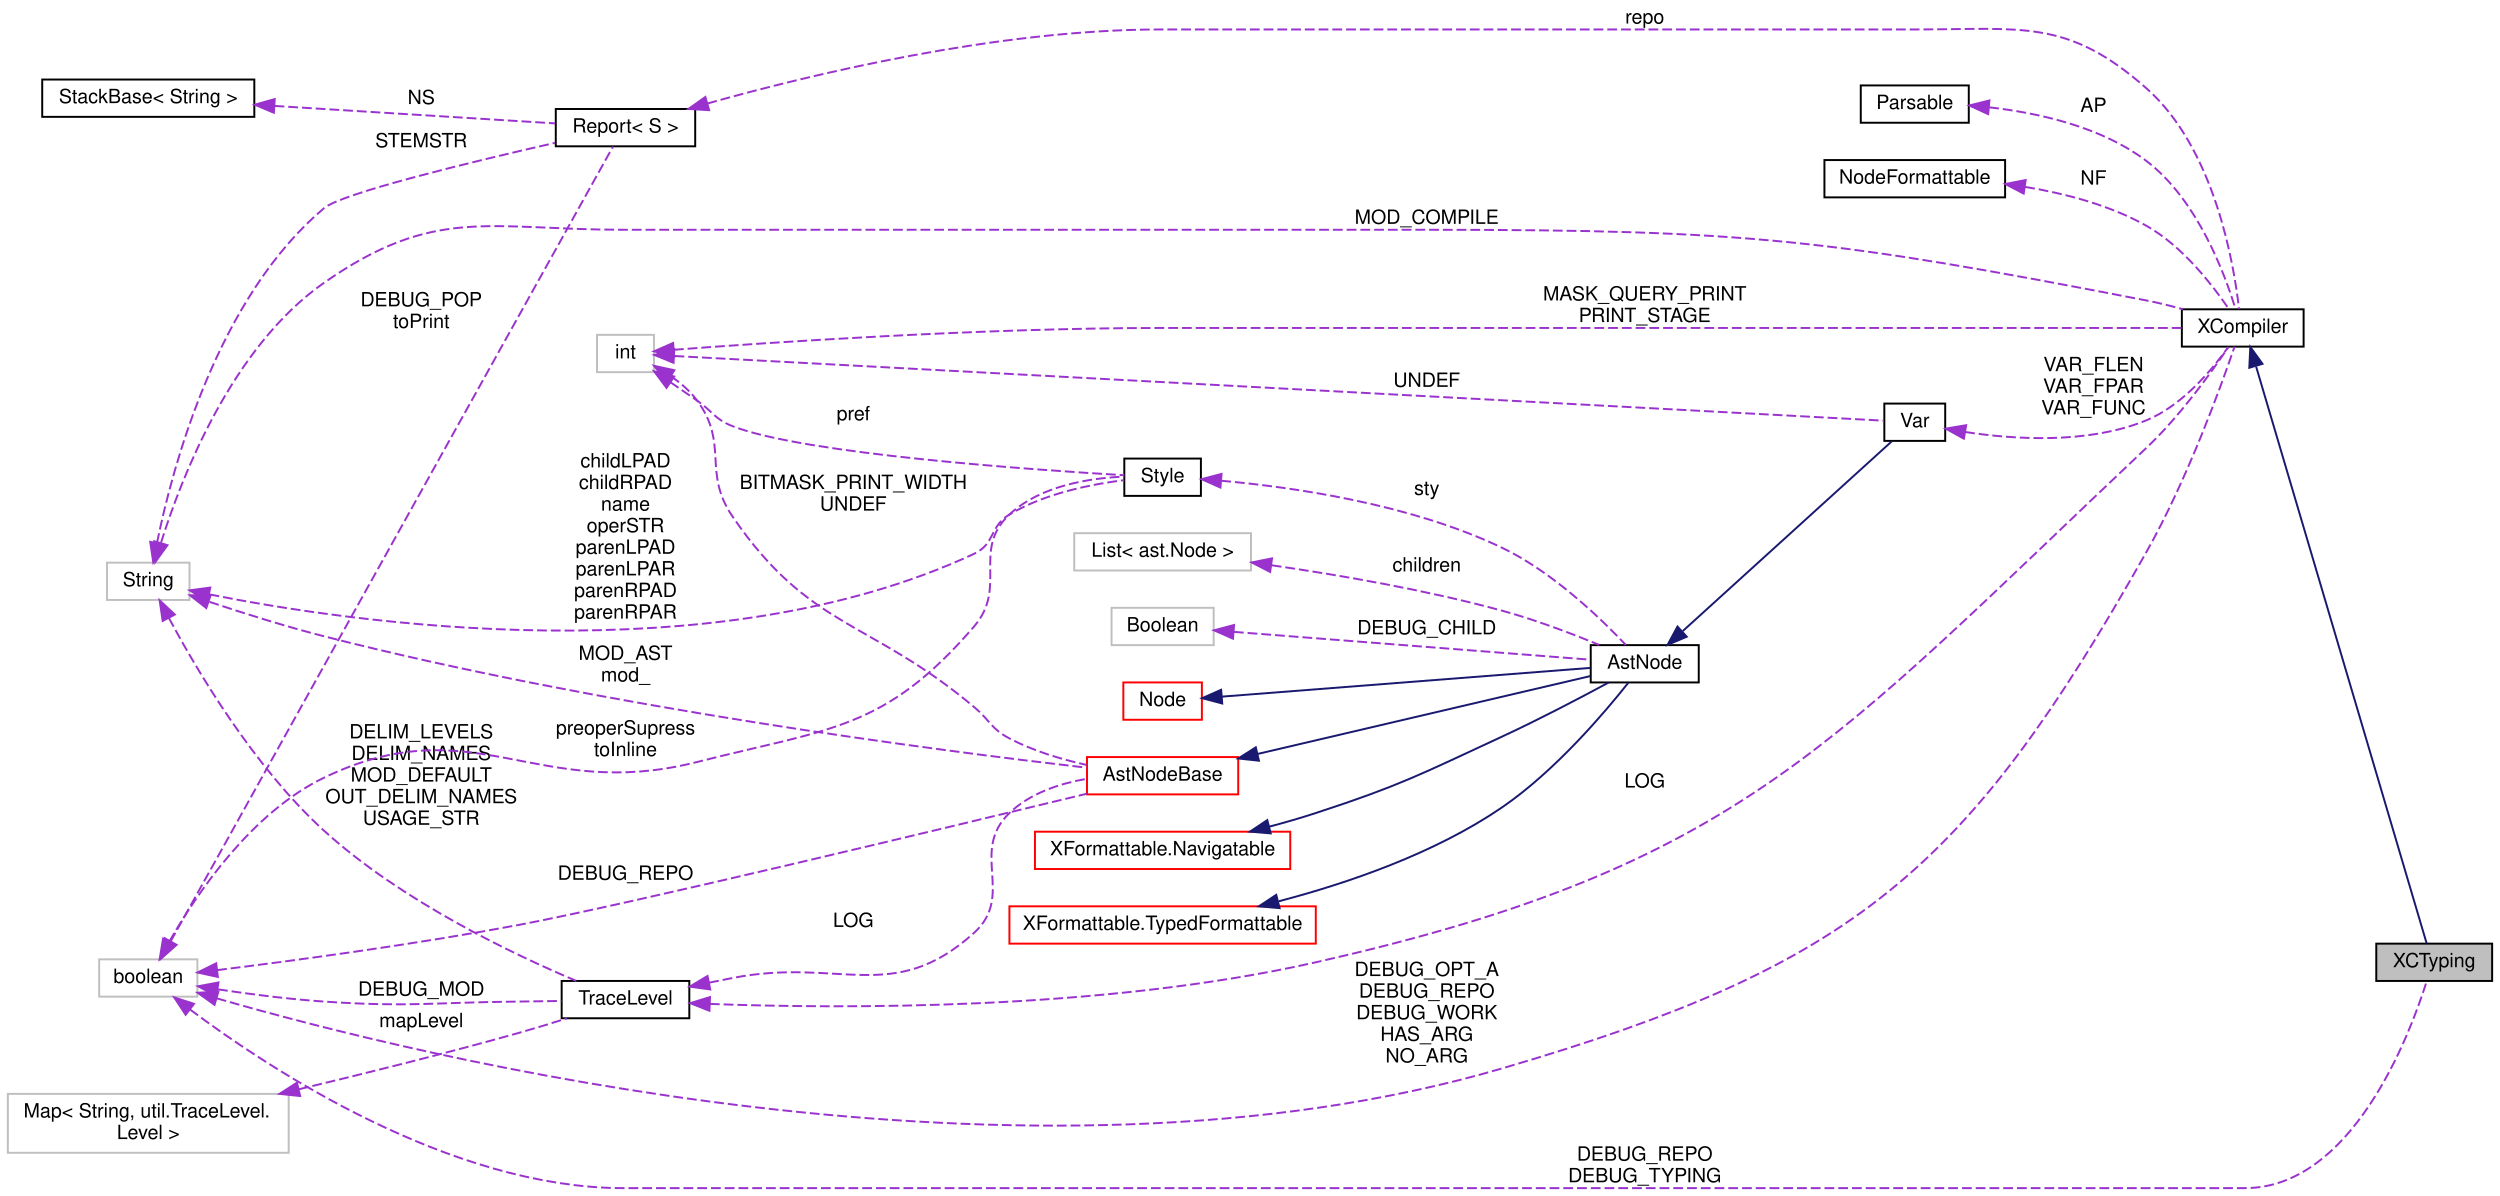
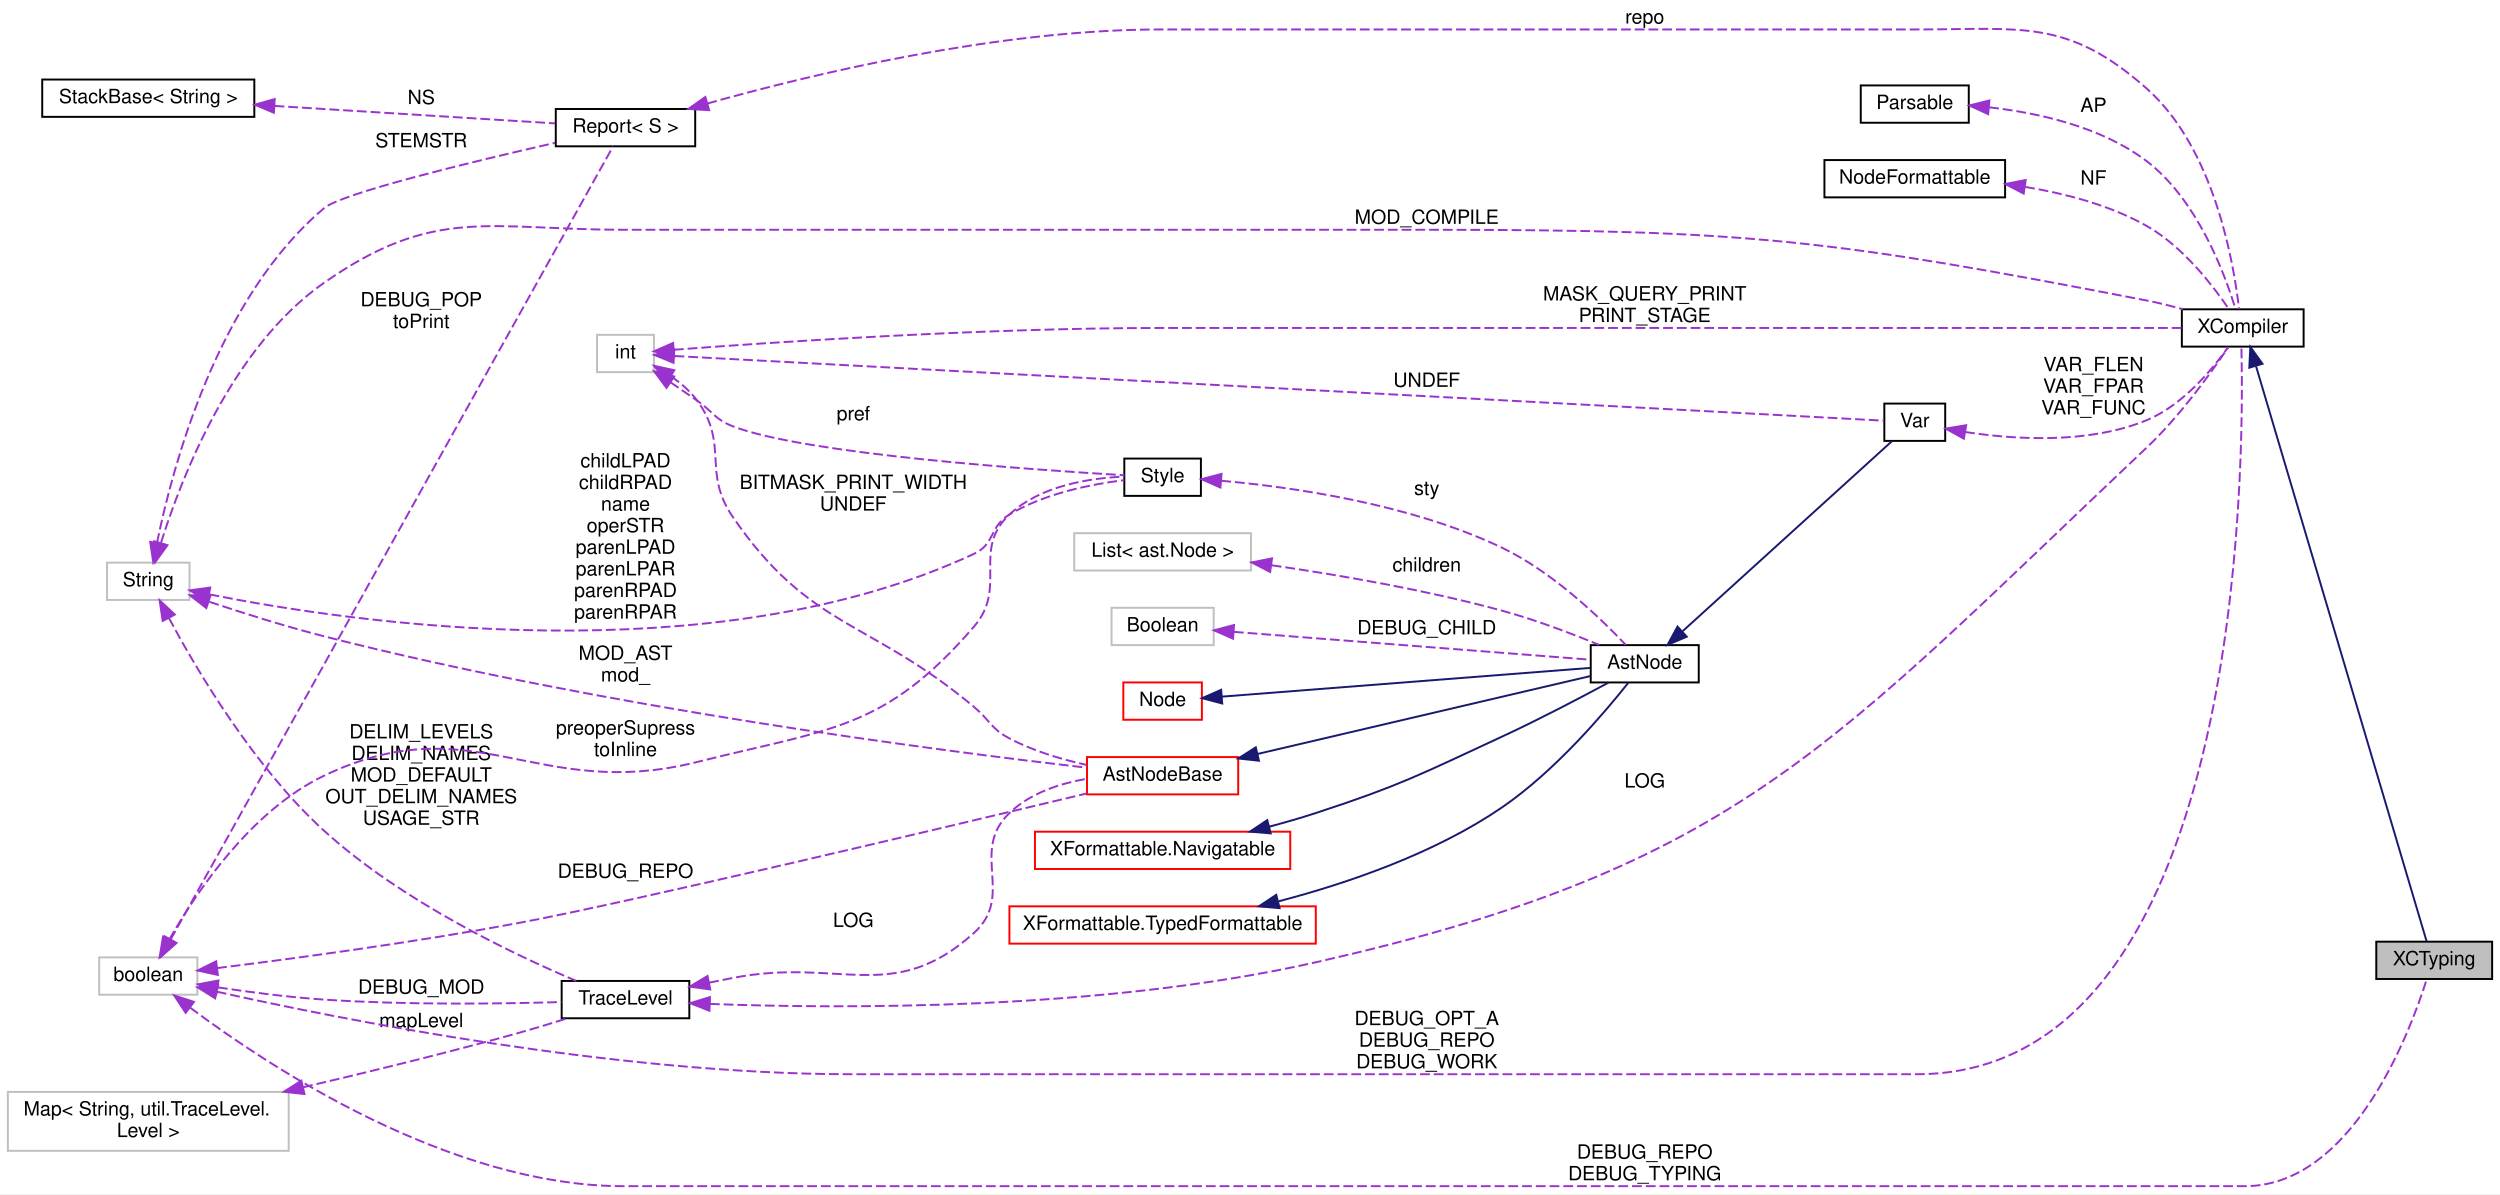
- <svg xmlns="http://www.w3.org/2000/svg" xmlns:xlink="http://www.w3.org/1999/xlink" width="1273pt" height="609pt" viewBox="0.00 0.00 1273.00 609.00">
-   <g id="graph0" class="graph" transform="scale(1 1) rotate(0) translate(4 605)">
-     <polygon fill="white" stroke="transparent" points="-4,4 -4,-605 1269,-605 1269,4 -4,4" />
+ <svg xmlns="http://www.w3.org/2000/svg" xmlns:xlink="http://www.w3.org/1999/xlink" width="1273pt" height="608pt" viewBox="0.00 0.00 1273.00 608.00">
+   <g id="graph0" class="graph" transform="scale(1 1) rotate(0) translate(4 604)">
+     <polygon fill="white" stroke="transparent" points="-4,4 -4,-604 1269,-604 1269,4 -4,4" />
    <g id="node1" class="node">
      <g id="a_node1">
        <a xlink:title="型付けと記号表の前処理を行うクラス">
          <polygon fill="#bfbfbf" stroke="black" points="1206,-105.5 1206,-124.5 1265,-124.5 1265,-105.5 1206,-105.5" />
          <text text-anchor="middle" x="1235.5" y="-112.5" font-family="Helvetica,sans-Serif" font-size="10.00">XCTyping</text>
        </a>
      </g>
    </g>
    <g id="node2" class="node">
      <g id="a_node2">
        <a xlink:href="classcompile_1_1_x_compiler.html" target="_top" xlink:title="クエリのコンパイル系モジュール。">
-           <polygon fill="white" stroke="black" points="1107,-428.5 1107,-447.5 1169,-447.5 1169,-428.5 1107,-428.5" />
-           <text text-anchor="middle" x="1138" y="-435.5" font-family="Helvetica,sans-Serif" font-size="10.00">XCompiler</text>
+           <polygon fill="white" stroke="black" points="1107,-427.5 1107,-446.5 1169,-446.5 1169,-427.5 1107,-427.5" />
+           <text text-anchor="middle" x="1138" y="-434.5" font-family="Helvetica,sans-Serif" font-size="10.00">XCompiler</text>
        </a>
      </g>
    </g>
    <g id="edge1" class="edge">
-       <path fill="none" stroke="midnightblue" d="M1144.8,-418.38C1162.98,-356.88 1218.44,-169.31 1231.65,-124.63" />
-       <polygon fill="midnightblue" stroke="midnightblue" points="1141.34,-417.75 1141.86,-428.33 1148.05,-419.74 1141.34,-417.75" />
+       <path fill="none" stroke="midnightblue" d="M1144.8,-417.44C1162.98,-356.13 1218.44,-169.14 1231.65,-124.6" />
+       <polygon fill="midnightblue" stroke="midnightblue" points="1141.35,-416.78 1141.86,-427.36 1148.06,-418.77 1141.35,-416.78" />
    </g>
    <g id="node3" class="node">
      <g id="a_node3">
        <a xlink:title=" ">
-           <polygon fill="white" stroke="#bfbfbf" points="50.5,-299.5 50.5,-318.5 92.5,-318.5 92.5,-299.5 50.5,-299.5" />
-           <text text-anchor="middle" x="71.5" y="-306.5" font-family="Helvetica,sans-Serif" font-size="10.00">String</text>
+           <polygon fill="white" stroke="#bfbfbf" points="50.5,-298.5 50.5,-317.5 92.5,-317.5 92.5,-298.5 50.5,-298.5" />
+           <text text-anchor="middle" x="71.5" y="-305.5" font-family="Helvetica,sans-Serif" font-size="10.00">String</text>
        </a>
      </g>
    </g>
    <g id="edge2" class="edge">
-       <path fill="none" stroke="#9a32cd" stroke-dasharray="5,2" d="M77.99,-328.64C88.33,-361.73 113.98,-428.18 161,-461 217.44,-500.4 244.67,-488 313.5,-488 313.5,-488 313.5,-488 723.5,-488 886.73,-488 928.74,-482.99 1089,-452 1095.05,-450.83 1101.44,-449.23 1107.51,-447.53" />
-       <polygon fill="#9a32cd" stroke="#9a32cd" points="81.27,-327.38 75.06,-318.8 74.56,-329.38 81.27,-327.38" />
-       <text text-anchor="middle" x="722.5" y="-491" font-family="Helvetica,sans-Serif" font-size="10.00"> MOD_COMPILE</text>
+       <path fill="none" stroke="#9a32cd" stroke-dasharray="5,2" d="M77.99,-327.64C88.33,-360.73 113.98,-427.18 161,-460 217.44,-499.4 244.67,-487 313.5,-487 313.5,-487 313.5,-487 723.5,-487 886.73,-487 928.74,-481.99 1089,-451 1095.05,-449.83 1101.44,-448.23 1107.51,-446.53" />
+       <polygon fill="#9a32cd" stroke="#9a32cd" points="81.27,-326.38 75.06,-317.8 74.56,-328.38 81.27,-326.38" />
+       <text text-anchor="middle" x="722.5" y="-490" font-family="Helvetica,sans-Serif" font-size="10.00"> MOD_COMPILE</text>
    </g>
    <g id="node6" class="node">
      <g id="a_node6">
        <a xlink:href="classutil_1_1_trace_level.html" target="_top" xlink:title="ログ出力用のトレースレベルを扱うクラス。">
-           <polygon fill="white" stroke="black" points="282,-86.5 282,-105.5 347,-105.5 347,-86.5 282,-86.5" />
-           <text text-anchor="middle" x="314.5" y="-93.5" font-family="Helvetica,sans-Serif" font-size="10.00">TraceLevel</text>
+           <polygon fill="white" stroke="black" points="282,-85.5 282,-104.5 347,-104.5 347,-85.5 282,-85.5" />
+           <text text-anchor="middle" x="314.5" y="-92.5" font-family="Helvetica,sans-Serif" font-size="10.00">TraceLevel</text>
        </a>
      </g>
    </g>
    <g id="edge6" class="edge">
-       <path fill="none" stroke="#9a32cd" stroke-dasharray="5,2" d="M82.01,-290.28C96.28,-263.62 125.38,-214.38 161,-182 200.47,-146.12 257.49,-119.01 289.45,-105.52" />
-       <polygon fill="#9a32cd" stroke="#9a32cd" points="78.83,-288.82 77.29,-299.31 85.03,-292.07 78.83,-288.82" />
-       <text text-anchor="middle" x="210.5" y="-229" font-family="Helvetica,sans-Serif" font-size="10.00"> DELIM_LEVELS</text>
-       <text text-anchor="middle" x="210.5" y="-218" font-family="Helvetica,sans-Serif" font-size="10.00">DELIM_NAMES</text>
-       <text text-anchor="middle" x="210.5" y="-207" font-family="Helvetica,sans-Serif" font-size="10.00">MOD_DEFAULT</text>
-       <text text-anchor="middle" x="210.5" y="-196" font-family="Helvetica,sans-Serif" font-size="10.00">OUT_DELIM_NAMES</text>
-       <text text-anchor="middle" x="210.5" y="-185" font-family="Helvetica,sans-Serif" font-size="10.00">USAGE_STR</text>
+       <path fill="none" stroke="#9a32cd" stroke-dasharray="5,2" d="M82.01,-289.28C96.28,-262.62 125.38,-213.38 161,-181 200.47,-145.12 257.49,-118.01 289.45,-104.52" />
+       <polygon fill="#9a32cd" stroke="#9a32cd" points="78.83,-287.82 77.29,-298.31 85.03,-291.07 78.83,-287.82" />
+       <text text-anchor="middle" x="210.5" y="-228" font-family="Helvetica,sans-Serif" font-size="10.00"> DELIM_LEVELS</text>
+       <text text-anchor="middle" x="210.5" y="-217" font-family="Helvetica,sans-Serif" font-size="10.00">DELIM_NAMES</text>
+       <text text-anchor="middle" x="210.5" y="-206" font-family="Helvetica,sans-Serif" font-size="10.00">MOD_DEFAULT</text>
+       <text text-anchor="middle" x="210.5" y="-195" font-family="Helvetica,sans-Serif" font-size="10.00">OUT_DELIM_NAMES</text>
+       <text text-anchor="middle" x="210.5" y="-184" font-family="Helvetica,sans-Serif" font-size="10.00">USAGE_STR</text>
    </g>
    <g id="node10" class="node">
      <g id="a_node10">
        <a xlink:href="classutil_1_1_report.html" target="_top" xlink:title="標準出力への入れ子出力のためのレポートオブジェクトのクラス.">
-           <polygon fill="white" stroke="black" points="279,-530.5 279,-549.5 350,-549.5 350,-530.5 279,-530.5" />
-           <text text-anchor="middle" x="314.5" y="-537.5" font-family="Helvetica,sans-Serif" font-size="10.00">Report&lt; S &gt;</text>
+           <polygon fill="white" stroke="black" points="279,-529.5 279,-548.5 350,-548.5 350,-529.5 279,-529.5" />
+           <text text-anchor="middle" x="314.5" y="-536.5" font-family="Helvetica,sans-Serif" font-size="10.00">Report&lt; S &gt;</text>
        </a>
      </g>
    </g>
    <g id="edge11" class="edge">
-       <path fill="none" stroke="#9a32cd" stroke-dasharray="5,2" d="M75.95,-328.58C83.81,-367.21 106.73,-453.41 161,-499 170.08,-506.63 236.53,-522.67 278.67,-532.27" />
-       <polygon fill="#9a32cd" stroke="#9a32cd" points="79.36,-327.79 74.05,-318.62 72.49,-329.1 79.36,-327.79" />
-       <text text-anchor="middle" x="210.5" y="-530" font-family="Helvetica,sans-Serif" font-size="10.00"> STEMSTR</text>
+       <path fill="none" stroke="#9a32cd" stroke-dasharray="5,2" d="M75.95,-327.58C83.81,-366.21 106.73,-452.41 161,-498 170.08,-505.63 236.53,-521.67 278.67,-531.27" />
+       <polygon fill="#9a32cd" stroke="#9a32cd" points="79.36,-326.79 74.05,-317.62 72.49,-328.1 79.36,-326.79" />
+       <text text-anchor="middle" x="210.5" y="-529" font-family="Helvetica,sans-Serif" font-size="10.00"> STEMSTR</text>
    </g>
    <g id="node14" class="node">
      <g id="a_node14">
        <a xlink:href="classast_1_1_ast_node_base.html" target="_top" xlink:title=" ">
-           <polygon fill="white" stroke="red" points="549.5,-200.5 549.5,-219.5 626.5,-219.5 626.5,-200.5 549.5,-200.5" />
-           <text text-anchor="middle" x="588" y="-207.5" font-family="Helvetica,sans-Serif" font-size="10.00">AstNodeBase</text>
+           <polygon fill="white" stroke="red" points="549.5,-199.5 549.5,-218.5 626.5,-218.5 626.5,-199.5 549.5,-199.5" />
+           <text text-anchor="middle" x="588" y="-206.5" font-family="Helvetica,sans-Serif" font-size="10.00">AstNodeBase</text>
        </a>
      </g>
    </g>
    <g id="edge17" class="edge">
-       <path fill="none" stroke="#9a32cd" stroke-dasharray="5,2" d="M102.62,-298.55C119.62,-292.88 141.35,-286.02 161,-281 302.11,-244.93 474.35,-222.72 549.23,-214.1" />
-       <polygon fill="#9a32cd" stroke="#9a32cd" points="101.05,-295.38 92.7,-301.89 103.29,-302.01 101.05,-295.38" />
-       <text text-anchor="middle" x="314.5" y="-269" font-family="Helvetica,sans-Serif" font-size="10.00"> MOD_AST</text>
-       <text text-anchor="middle" x="314.5" y="-258" font-family="Helvetica,sans-Serif" font-size="10.00">mod_</text>
+       <path fill="none" stroke="#9a32cd" stroke-dasharray="5,2" d="M102.62,-297.55C119.62,-291.88 141.35,-285.02 161,-280 302.11,-243.93 474.35,-221.72 549.23,-213.1" />
+       <polygon fill="#9a32cd" stroke="#9a32cd" points="101.05,-294.38 92.7,-300.89 103.29,-301.01 101.05,-294.38" />
+       <text text-anchor="middle" x="314.5" y="-268" font-family="Helvetica,sans-Serif" font-size="10.00"> MOD_AST</text>
+       <text text-anchor="middle" x="314.5" y="-257" font-family="Helvetica,sans-Serif" font-size="10.00">mod_</text>
    </g>
    <g id="node20" class="node">
      <g id="a_node20">
        <a xlink:href="classformat_1_1_style.html" target="_top" xlink:title="ノードの表示スタイルに関するプロパティのクラス.">
-           <polygon fill="white" stroke="black" points="568.5,-352.5 568.5,-371.5 607.5,-371.5 607.5,-352.5 568.5,-352.5" />
-           <text text-anchor="middle" x="588" y="-359.5" font-family="Helvetica,sans-Serif" font-size="10.00">Style</text>
+           <polygon fill="white" stroke="black" points="568.5,-351.5 568.5,-370.5 607.5,-370.5 607.5,-351.5 568.5,-351.5" />
+           <text text-anchor="middle" x="588" y="-358.5" font-family="Helvetica,sans-Serif" font-size="10.00">Style</text>
        </a>
      </g>
    </g>
    <g id="edge27" class="edge">
-       <path fill="none" stroke="#9a32cd" stroke-dasharray="5,2" d="M102.69,-302.32C174.31,-288.05 358.53,-260.7 492,-323 502.84,-328.06 499.74,-336.85 510,-343 528.07,-353.83 552.04,-358.5 568.41,-360.51" />
-       <polygon fill="#9a32cd" stroke="#9a32cd" points="101.66,-298.96 92.57,-304.4 103.07,-305.82 101.66,-298.96" />
-       <text text-anchor="middle" x="314.5" y="-367" font-family="Helvetica,sans-Serif" font-size="10.00"> childLPAD</text>
-       <text text-anchor="middle" x="314.5" y="-356" font-family="Helvetica,sans-Serif" font-size="10.00">childRPAD</text>
-       <text text-anchor="middle" x="314.5" y="-345" font-family="Helvetica,sans-Serif" font-size="10.00">name</text>
-       <text text-anchor="middle" x="314.5" y="-334" font-family="Helvetica,sans-Serif" font-size="10.00">operSTR</text>
-       <text text-anchor="middle" x="314.5" y="-323" font-family="Helvetica,sans-Serif" font-size="10.00">parenLPAD</text>
-       <text text-anchor="middle" x="314.5" y="-312" font-family="Helvetica,sans-Serif" font-size="10.00">parenLPAR</text>
-       <text text-anchor="middle" x="314.5" y="-301" font-family="Helvetica,sans-Serif" font-size="10.00">parenRPAD</text>
-       <text text-anchor="middle" x="314.5" y="-290" font-family="Helvetica,sans-Serif" font-size="10.00">parenRPAR</text>
+       <path fill="none" stroke="#9a32cd" stroke-dasharray="5,2" d="M102.69,-301.32C174.31,-287.05 358.53,-259.7 492,-322 502.84,-327.06 499.74,-335.85 510,-342 528.07,-352.83 552.04,-357.5 568.41,-359.51" />
+       <polygon fill="#9a32cd" stroke="#9a32cd" points="101.66,-297.96 92.57,-303.4 103.07,-304.82 101.66,-297.96" />
+       <text text-anchor="middle" x="314.5" y="-366" font-family="Helvetica,sans-Serif" font-size="10.00"> childLPAD</text>
+       <text text-anchor="middle" x="314.5" y="-355" font-family="Helvetica,sans-Serif" font-size="10.00">childRPAD</text>
+       <text text-anchor="middle" x="314.5" y="-344" font-family="Helvetica,sans-Serif" font-size="10.00">name</text>
+       <text text-anchor="middle" x="314.5" y="-333" font-family="Helvetica,sans-Serif" font-size="10.00">operSTR</text>
+       <text text-anchor="middle" x="314.5" y="-322" font-family="Helvetica,sans-Serif" font-size="10.00">parenLPAD</text>
+       <text text-anchor="middle" x="314.5" y="-311" font-family="Helvetica,sans-Serif" font-size="10.00">parenLPAR</text>
+       <text text-anchor="middle" x="314.5" y="-300" font-family="Helvetica,sans-Serif" font-size="10.00">parenRPAD</text>
+       <text text-anchor="middle" x="314.5" y="-289" font-family="Helvetica,sans-Serif" font-size="10.00">parenRPAR</text>
    </g>
    <g id="node4" class="node">
      <g id="a_node4">
        <a xlink:href="interfaceparse_1_1_parsable.html" target="_top" xlink:title=" ">
-           <polygon fill="white" stroke="black" points="943.5,-542.5 943.5,-561.5 998.5,-561.5 998.5,-542.5 943.5,-542.5" />
-           <text text-anchor="middle" x="971" y="-549.5" font-family="Helvetica,sans-Serif" font-size="10.00">Parsable</text>
+           <polygon fill="white" stroke="black" points="943.5,-541.5 943.5,-560.5 998.5,-560.5 998.5,-541.5 943.5,-541.5" />
+           <text text-anchor="middle" x="971" y="-548.5" font-family="Helvetica,sans-Serif" font-size="10.00">Parsable</text>
        </a>
      </g>
    </g>
    <g id="edge3" class="edge">
-       <path fill="none" stroke="#9a32cd" stroke-dasharray="5,2" d="M1008.87,-550.35C1033.69,-547.56 1065.97,-540.51 1089,-523 1114.91,-503.31 1128.95,-465.34 1134.36,-447.59" />
-       <polygon fill="#9a32cd" stroke="#9a32cd" points="1008.37,-546.88 998.74,-551.3 1009.02,-553.85 1008.37,-546.88" />
-       <text text-anchor="middle" x="1062" y="-548" font-family="Helvetica,sans-Serif" font-size="10.00"> AP</text>
+       <path fill="none" stroke="#9a32cd" stroke-dasharray="5,2" d="M1008.87,-549.35C1033.69,-546.56 1065.97,-539.51 1089,-522 1114.91,-502.31 1128.95,-464.34 1134.36,-446.59" />
+       <polygon fill="#9a32cd" stroke="#9a32cd" points="1008.37,-545.88 998.74,-550.3 1009.02,-552.85 1008.37,-545.88" />
+       <text text-anchor="middle" x="1062" y="-547" font-family="Helvetica,sans-Serif" font-size="10.00"> AP</text>
    </g>
    <g id="node5" class="node">
      <g id="a_node5">
        <a xlink:href="interfaceformat_1_1_node_formattable.html" target="_top" xlink:title="XFormattableインタフェースをもつ構造オブジェクトの清書出力器．">
-           <polygon fill="white" stroke="black" points="925,-504.5 925,-523.5 1017,-523.5 1017,-504.5 925,-504.5" />
-           <text text-anchor="middle" x="971" y="-511.5" font-family="Helvetica,sans-Serif" font-size="10.00">NodeFormattable</text>
+           <polygon fill="white" stroke="black" points="925,-503.5 925,-522.5 1017,-522.5 1017,-503.5 925,-503.5" />
+           <text text-anchor="middle" x="971" y="-510.5" font-family="Helvetica,sans-Serif" font-size="10.00">NodeFormattable</text>
        </a>
      </g>
    </g>
    <g id="edge4" class="edge">
-       <path fill="none" stroke="#9a32cd" stroke-dasharray="5,2" d="M1027.19,-509.83C1047.6,-506.49 1070.31,-500.55 1089,-490 1107.4,-479.61 1122.74,-459.71 1130.83,-447.77" />
-       <polygon fill="#9a32cd" stroke="#9a32cd" points="1026.46,-506.4 1017.07,-511.31 1027.47,-513.32 1026.46,-506.4" />
-       <text text-anchor="middle" x="1062" y="-511" font-family="Helvetica,sans-Serif" font-size="10.00"> NF</text>
+       <path fill="none" stroke="#9a32cd" stroke-dasharray="5,2" d="M1027.19,-508.83C1047.6,-505.49 1070.31,-499.55 1089,-489 1107.4,-478.61 1122.74,-458.71 1130.83,-446.77" />
+       <polygon fill="#9a32cd" stroke="#9a32cd" points="1026.46,-505.4 1017.07,-510.31 1027.47,-512.32 1026.46,-505.4" />
+       <text text-anchor="middle" x="1062" y="-510" font-family="Helvetica,sans-Serif" font-size="10.00"> NF</text>
    </g>
    <g id="edge5" class="edge">
-       <path fill="none" stroke="#9a32cd" stroke-dasharray="5,2" d="M357.48,-93.8C423.88,-91.3 556.81,-90.37 666,-115 881.72,-163.66 928.14,-225.25 1089,-377 1106.06,-393.09 1122.1,-415.49 1130.63,-428.19" />
-       <polygon fill="#9a32cd" stroke="#9a32cd" points="357.25,-90.3 347.4,-94.2 357.54,-97.3 357.25,-90.3" />
-       <text text-anchor="middle" x="833.5" y="-204" font-family="Helvetica,sans-Serif" font-size="10.00"> LOG</text>
+       <path fill="none" stroke="#9a32cd" stroke-dasharray="5,2" d="M357.48,-92.8C423.88,-90.3 556.81,-89.37 666,-114 881.72,-162.66 928.14,-224.25 1089,-376 1106.06,-392.09 1122.1,-414.49 1130.63,-427.19" />
+       <polygon fill="#9a32cd" stroke="#9a32cd" points="357.25,-89.3 347.4,-93.2 357.54,-96.3 357.25,-89.3" />
+       <text text-anchor="middle" x="833.5" y="-203" font-family="Helvetica,sans-Serif" font-size="10.00"> LOG</text>
    </g>
    <g id="edge18" class="edge">
-       <path fill="none" stroke="#9a32cd" stroke-dasharray="5,2" d="M357.09,-104.63C361.11,-105.44 365.13,-106.24 369,-107 423.57,-117.71 450.72,-92.73 492,-130 512.98,-148.94 489.57,-171.47 510,-191 520.45,-200.99 535.28,-205.98 549.14,-208.39" />
-       <polygon fill="#9a32cd" stroke="#9a32cd" points="357.66,-101.17 347.17,-102.61 356.27,-108.03 357.66,-101.17" />
-       <text text-anchor="middle" x="430.5" y="-133" font-family="Helvetica,sans-Serif" font-size="10.00"> LOG</text>
+       <path fill="none" stroke="#9a32cd" stroke-dasharray="5,2" d="M357.09,-103.63C361.11,-104.44 365.13,-105.24 369,-106 423.57,-116.71 450.72,-91.73 492,-129 512.98,-147.94 489.57,-170.47 510,-190 520.45,-199.99 535.28,-204.98 549.14,-207.39" />
+       <polygon fill="#9a32cd" stroke="#9a32cd" points="357.66,-100.17 347.17,-101.61 356.27,-107.03 357.66,-100.17" />
+       <text text-anchor="middle" x="430.5" y="-132" font-family="Helvetica,sans-Serif" font-size="10.00"> LOG</text>
    </g>
    <g id="node7" class="node">
      <g id="a_node7">
        <a xlink:title=" ">
          <polygon fill="white" stroke="#bfbfbf" points="0,-18 0,-48 143,-48 143,-18 0,-18" />
          <text text-anchor="start" x="8" y="-36" font-family="Helvetica,sans-Serif" font-size="10.00">Map&lt; String, util.TraceLevel.</text>
          <text text-anchor="middle" x="71.5" y="-25" font-family="Helvetica,sans-Serif" font-size="10.00">Level &gt;</text>
        </a>
      </g>
    </g>
    <g id="edge7" class="edge">
-       <path fill="none" stroke="#9a32cd" stroke-dasharray="5,2" d="M148.24,-50.36C182.51,-58.53 223.44,-68.72 260,-79 268.07,-81.27 276.75,-83.93 284.73,-86.47" />
-       <polygon fill="#9a32cd" stroke="#9a32cd" points="148.83,-46.9 138.3,-48 147.22,-53.71 148.83,-46.9" />
-       <text text-anchor="middle" x="210.5" y="-82" font-family="Helvetica,sans-Serif" font-size="10.00"> mapLevel</text>
+       <path fill="none" stroke="#9a32cd" stroke-dasharray="5,2" d="M150.33,-50.35C184.17,-58.24 224.19,-68.03 260,-78 268.07,-80.25 276.76,-82.9 284.74,-85.44" />
+       <polygon fill="#9a32cd" stroke="#9a32cd" points="151.03,-46.92 140.5,-48.07 149.45,-53.74 151.03,-46.92" />
+       <text text-anchor="middle" x="210.5" y="-81" font-family="Helvetica,sans-Serif" font-size="10.00"> mapLevel</text>
    </g>
    <g id="node8" class="node">
      <g id="a_node8">
        <a xlink:title=" ">
          <polygon fill="white" stroke="#bfbfbf" points="46.5,-97.5 46.5,-116.5 96.5,-116.5 96.5,-97.5 46.5,-97.5" />
          <text text-anchor="middle" x="71.5" y="-104.5" font-family="Helvetica,sans-Serif" font-size="10.00">boolean</text>
        </a>
      </g>
    </g>
    <g id="edge32" class="edge">
      <path fill="none" stroke="#9a32cd" stroke-dasharray="5,2" d="M92.82,-90.92C132.68,-61.05 224.98,0 313.5,0 313.5,0 313.5,0 1139,0 1193.5,0 1222.85,-77.38 1231.64,-105.2" />
      <polygon fill="#9a32cd" stroke="#9a32cd" points="90.52,-88.27 84.7,-97.13 94.77,-93.84 90.52,-88.27" />
      <text text-anchor="middle" x="833.5" y="-14" font-family="Helvetica,sans-Serif" font-size="10.00"> DEBUG_REPO</text>
      <text text-anchor="middle" x="833.5" y="-3" font-family="Helvetica,sans-Serif" font-size="10.00">DEBUG_TYPING</text>
    </g>
    <g id="edge31" class="edge">
-       <path fill="none" stroke="#9a32cd" stroke-dasharray="5,2" d="M106.35,-96.65C207.98,-67.28 518.41,10.04 761,-61 940.32,-113.51 997.19,-161.26 1089,-324 1109.79,-360.85 1127.01,-408.49 1133.84,-428.5" />
-       <polygon fill="#9a32cd" stroke="#9a32cd" points="105.24,-93.33 96.63,-99.5 107.21,-100.05 105.24,-93.33" />
-       <text text-anchor="middle" x="722.5" y="-108" font-family="Helvetica,sans-Serif" font-size="10.00"> DEBUG_OPT_A</text>
-       <text text-anchor="middle" x="722.5" y="-97" font-family="Helvetica,sans-Serif" font-size="10.00">DEBUG_REPO</text>
-       <text text-anchor="middle" x="722.5" y="-86" font-family="Helvetica,sans-Serif" font-size="10.00">DEBUG_WORK</text>
-       <text text-anchor="middle" x="722.5" y="-75" font-family="Helvetica,sans-Serif" font-size="10.00">HAS_ARG</text>
-       <text text-anchor="middle" x="722.5" y="-64" font-family="Helvetica,sans-Serif" font-size="10.00">NO_ARG</text>
+       <path fill="none" stroke="#9a32cd" stroke-dasharray="5,2" d="M106.39,-99.04C169.56,-84.93 309.75,-57 429.5,-57 429.5,-57 429.5,-57 972,-57 1138.5,-57 1138.8,-367.75 1137.33,-427.22" />
+       <polygon fill="#9a32cd" stroke="#9a32cd" points="105.56,-95.64 96.58,-101.26 107.1,-102.47 105.56,-95.64" />
+       <text text-anchor="middle" x="722.5" y="-82" font-family="Helvetica,sans-Serif" font-size="10.00"> DEBUG_OPT_A</text>
+       <text text-anchor="middle" x="722.5" y="-71" font-family="Helvetica,sans-Serif" font-size="10.00">DEBUG_REPO</text>
+       <text text-anchor="middle" x="722.5" y="-60" font-family="Helvetica,sans-Serif" font-size="10.00">DEBUG_WORK</text>
    </g>
    <g id="edge8" class="edge">
-       <path fill="none" stroke="#9a32cd" stroke-dasharray="5,2" d="M107,-101.22C123.32,-98.77 143.11,-96.21 161,-95 204.9,-92.04 216,-94.59 260,-95 267.06,-95.07 274.64,-95.18 281.82,-95.31" />
+       <path fill="none" stroke="#9a32cd" stroke-dasharray="5,2" d="M107,-101.22C123.32,-98.77 143.11,-96.21 161,-95 202.74,-92.18 251.04,-92.84 281.91,-93.76" />
      <polygon fill="#9a32cd" stroke="#9a32cd" points="106.17,-97.81 96.83,-102.8 107.25,-104.73 106.17,-97.81" />
      <text text-anchor="middle" x="210.5" y="-98" font-family="Helvetica,sans-Serif" font-size="10.00"> DEBUG_MOD</text>
    </g>
    <g id="edge13" class="edge">
-       <path fill="none" stroke="#9a32cd" stroke-dasharray="5,2" d="M82.88,-125.64C124.35,-200.16 277.45,-475.22 308.13,-530.35" />
-       <polygon fill="#9a32cd" stroke="#9a32cd" points="85.91,-123.89 77.99,-116.86 79.79,-127.3 85.91,-123.89" />
-       <text text-anchor="middle" x="210.5" y="-449" font-family="Helvetica,sans-Serif" font-size="10.00"> DEBUG_POP</text>
-       <text text-anchor="middle" x="210.5" y="-438" font-family="Helvetica,sans-Serif" font-size="10.00">toPrint</text>
+       <path fill="none" stroke="#9a32cd" stroke-dasharray="5,2" d="M82.88,-125.6C124.35,-199.94 277.45,-474.37 308.13,-529.37" />
+       <polygon fill="#9a32cd" stroke="#9a32cd" points="85.91,-123.86 77.99,-116.83 79.8,-127.27 85.91,-123.86" />
+       <text text-anchor="middle" x="210.5" y="-448" font-family="Helvetica,sans-Serif" font-size="10.00"> DEBUG_POP</text>
+       <text text-anchor="middle" x="210.5" y="-437" font-family="Helvetica,sans-Serif" font-size="10.00">toPrint</text>
    </g>
    <g id="edge20" class="edge">
-       <path fill="none" stroke="#9a32cd" stroke-dasharray="5,2" d="M106.52,-111.01C144.2,-115.66 206.67,-123.98 260,-134 315.78,-144.48 475.94,-183 549.38,-200.83" />
-       <polygon fill="#9a32cd" stroke="#9a32cd" points="106.93,-107.54 96.58,-109.8 106.09,-114.49 106.93,-107.54" />
+       <path fill="none" stroke="#9a32cd" stroke-dasharray="5,2" d="M106.52,-111.04C144.19,-115.72 206.66,-124.06 260,-134 315.76,-144.39 475.92,-182.38 549.38,-199.96" />
+       <polygon fill="#9a32cd" stroke="#9a32cd" points="106.93,-107.57 96.58,-109.82 106.08,-114.51 106.93,-107.57" />
      <text text-anchor="middle" x="314.5" y="-157" font-family="Helvetica,sans-Serif" font-size="10.00"> DEBUG_REPO</text>
    </g>
    <g id="edge29" class="edge">
-       <path fill="none" stroke="#9a32cd" stroke-dasharray="5,2" d="M82.19,-125.5C96.01,-149.7 123.88,-191.11 161,-209 237.14,-245.7 269.08,-196.21 351,-217 418.62,-234.17 446.48,-233.13 492,-286 509.33,-306.13 490.62,-324.82 510,-343 525.77,-357.79 551.16,-361.58 568.43,-362.31" />
-       <polygon fill="#9a32cd" stroke="#9a32cd" points="85.17,-123.66 77.29,-116.58 79.04,-127.03 85.17,-123.66" />
-       <text text-anchor="middle" x="314.5" y="-231" font-family="Helvetica,sans-Serif" font-size="10.00"> preoperSupress</text>
-       <text text-anchor="middle" x="314.5" y="-220" font-family="Helvetica,sans-Serif" font-size="10.00">toInline</text>
+       <path fill="none" stroke="#9a32cd" stroke-dasharray="5,2" d="M82.17,-125.53C95.98,-149.76 123.83,-191.2 161,-209 237.22,-245.49 269.04,-195.42 351,-216 418.67,-232.99 446.48,-232.13 492,-285 509.33,-305.13 490.62,-323.82 510,-342 525.77,-356.79 551.16,-360.58 568.43,-361.31" />
+       <polygon fill="#9a32cd" stroke="#9a32cd" points="85.16,-123.69 77.28,-116.6 79.02,-127.05 85.16,-123.69" />
+       <text text-anchor="middle" x="314.5" y="-230" font-family="Helvetica,sans-Serif" font-size="10.00"> preoperSupress</text>
+       <text text-anchor="middle" x="314.5" y="-219" font-family="Helvetica,sans-Serif" font-size="10.00">toInline</text>
    </g>
    <g id="node9" class="node">
      <g id="a_node9">
        <a xlink:title=" ">
-           <polygon fill="white" stroke="#bfbfbf" points="300,-415.5 300,-434.5 329,-434.5 329,-415.5 300,-415.5" />
-           <text text-anchor="middle" x="314.5" y="-422.5" font-family="Helvetica,sans-Serif" font-size="10.00">int</text>
+           <polygon fill="white" stroke="#bfbfbf" points="300,-414.5 300,-433.5 329,-433.5 329,-414.5 300,-414.5" />
+           <text text-anchor="middle" x="314.5" y="-421.5" font-family="Helvetica,sans-Serif" font-size="10.00">int</text>
        </a>
      </g>
    </g>
    <g id="edge9" class="edge">
-       <path fill="none" stroke="#9a32cd" stroke-dasharray="5,2" d="M339.15,-426.9C386.28,-430.5 495.26,-438 587,-438 587,-438 587,-438 972,-438 1019.12,-438 1073.81,-438 1106.89,-438" />
-       <polygon fill="#9a32cd" stroke="#9a32cd" points="339.29,-423.4 329.05,-426.11 338.75,-430.37 339.29,-423.4" />
-       <text text-anchor="middle" x="833.5" y="-452" font-family="Helvetica,sans-Serif" font-size="10.00"> MASK_QUERY_PRINT</text>
-       <text text-anchor="middle" x="833.5" y="-441" font-family="Helvetica,sans-Serif" font-size="10.00">PRINT_STAGE</text>
+       <path fill="none" stroke="#9a32cd" stroke-dasharray="5,2" d="M339.15,-425.9C386.28,-429.5 495.26,-437 587,-437 587,-437 587,-437 972,-437 1019.12,-437 1073.81,-437 1106.89,-437" />
+       <polygon fill="#9a32cd" stroke="#9a32cd" points="339.29,-422.4 329.05,-425.11 338.75,-429.37 339.29,-422.4" />
+       <text text-anchor="middle" x="833.5" y="-451" font-family="Helvetica,sans-Serif" font-size="10.00"> MASK_QUERY_PRINT</text>
+       <text text-anchor="middle" x="833.5" y="-440" font-family="Helvetica,sans-Serif" font-size="10.00">PRINT_STAGE</text>
    </g>
    <g id="node12" class="node">
      <g id="a_node12">
        <a xlink:href="classmachine_1_1_var.html" target="_top" xlink:title="フレーム中の変数参照オブジェクトref = (XType type, int vid)">
-           <polygon fill="white" stroke="black" points="955.5,-380.5 955.5,-399.5 986.5,-399.5 986.5,-380.5 955.5,-380.5" />
-           <text text-anchor="middle" x="971" y="-387.5" font-family="Helvetica,sans-Serif" font-size="10.00">Var</text>
+           <polygon fill="white" stroke="black" points="955.5,-379.5 955.5,-398.5 986.5,-398.5 986.5,-379.5 955.5,-379.5" />
+           <text text-anchor="middle" x="971" y="-386.5" font-family="Helvetica,sans-Serif" font-size="10.00">Var</text>
        </a>
      </g>
    </g>
    <g id="edge30" class="edge">
-       <path fill="none" stroke="#9a32cd" stroke-dasharray="5,2" d="M339.45,-423.72C445.42,-418.05 870.6,-395.32 955.29,-390.79" />
-       <polygon fill="#9a32cd" stroke="#9a32cd" points="338.97,-420.24 329.17,-424.27 339.34,-427.23 338.97,-420.24" />
-       <text text-anchor="middle" x="722.5" y="-408" font-family="Helvetica,sans-Serif" font-size="10.00"> UNDEF</text>
+       <path fill="none" stroke="#9a32cd" stroke-dasharray="5,2" d="M339.45,-422.72C445.42,-417.05 870.6,-394.32 955.29,-389.79" />
+       <polygon fill="#9a32cd" stroke="#9a32cd" points="338.97,-419.24 329.17,-423.27 339.34,-426.23 338.97,-419.24" />
+       <text text-anchor="middle" x="722.5" y="-407" font-family="Helvetica,sans-Serif" font-size="10.00"> UNDEF</text>
    </g>
    <g id="edge19" class="edge">
-       <path fill="none" stroke="#9a32cd" stroke-dasharray="5,2" d="M337.75,-413.35C342.67,-409.93 347.46,-405.79 351,-401 367.29,-378.95 353.53,-364.63 369,-342 408.29,-284.52 438.63,-289.7 492,-245 500.21,-238.13 500.53,-233.98 510,-229 522.06,-222.65 536.31,-218.37 549.25,-215.51" />
-       <polygon fill="#9a32cd" stroke="#9a32cd" points="335.68,-410.52 329.01,-418.74 339.36,-416.48 335.68,-410.52" />
-       <text text-anchor="middle" x="430.5" y="-356" font-family="Helvetica,sans-Serif" font-size="10.00"> BITMASK_PRINT_WIDTH</text>
-       <text text-anchor="middle" x="430.5" y="-345" font-family="Helvetica,sans-Serif" font-size="10.00">UNDEF</text>
+       <path fill="none" stroke="#9a32cd" stroke-dasharray="5,2" d="M337.75,-412.35C342.67,-408.93 347.46,-404.79 351,-400 367.29,-377.95 353.53,-363.63 369,-341 408.29,-283.52 438.63,-288.7 492,-244 500.21,-237.13 500.53,-232.98 510,-228 522.06,-221.65 536.31,-217.37 549.25,-214.51" />
+       <polygon fill="#9a32cd" stroke="#9a32cd" points="335.68,-409.52 329.01,-417.74 339.36,-415.48 335.68,-409.52" />
+       <text text-anchor="middle" x="430.5" y="-355" font-family="Helvetica,sans-Serif" font-size="10.00"> BITMASK_PRINT_WIDTH</text>
+       <text text-anchor="middle" x="430.5" y="-344" font-family="Helvetica,sans-Serif" font-size="10.00">UNDEF</text>
    </g>
    <g id="edge28" class="edge">
-       <path fill="none" stroke="#9a32cd" stroke-dasharray="5,2" d="M337.37,-410.37C341.89,-407.3 346.62,-404.06 351,-401 359.09,-395.35 359.81,-391.59 369,-388 405.31,-373.83 522.72,-365.71 568.49,-363.01" />
-       <polygon fill="#9a32cd" stroke="#9a32cd" points="335.39,-407.49 329.05,-415.98 339.3,-413.29 335.39,-407.49" />
-       <text text-anchor="middle" x="430.5" y="-391" font-family="Helvetica,sans-Serif" font-size="10.00"> pref</text>
+       <path fill="none" stroke="#9a32cd" stroke-dasharray="5,2" d="M337.37,-409.37C341.89,-406.3 346.62,-403.06 351,-400 359.09,-394.35 359.81,-390.59 369,-387 405.31,-372.83 522.72,-364.71 568.49,-362.01" />
+       <polygon fill="#9a32cd" stroke="#9a32cd" points="335.39,-406.49 329.05,-414.98 339.3,-412.29 335.39,-406.49" />
+       <text text-anchor="middle" x="430.5" y="-390" font-family="Helvetica,sans-Serif" font-size="10.00"> pref</text>
    </g>
    <g id="edge10" class="edge">
-       <path fill="none" stroke="#9a32cd" stroke-dasharray="5,2" d="M356.16,-552.28C408.88,-567.08 503.93,-590 587,-590 587,-590 587,-590 972,-590 1025.68,-590 1048.76,-595.54 1089,-560 1123.63,-529.41 1133.52,-470.62 1136.13,-447.59" />
-       <polygon fill="#9a32cd" stroke="#9a32cd" points="357.09,-548.9 346.51,-549.52 355.17,-555.63 357.09,-548.9" />
-       <text text-anchor="middle" x="833.5" y="-593" font-family="Helvetica,sans-Serif" font-size="10.00"> repo</text>
+       <path fill="none" stroke="#9a32cd" stroke-dasharray="5,2" d="M356.16,-551.28C408.88,-566.08 503.93,-589 587,-589 587,-589 587,-589 972,-589 1025.68,-589 1048.76,-594.54 1089,-559 1123.63,-528.41 1133.52,-469.62 1136.13,-446.59" />
+       <polygon fill="#9a32cd" stroke="#9a32cd" points="357.09,-547.9 346.51,-548.52 355.17,-554.63 357.09,-547.9" />
+       <text text-anchor="middle" x="833.5" y="-592" font-family="Helvetica,sans-Serif" font-size="10.00"> repo</text>
    </g>
    <g id="node11" class="node">
      <g id="a_node11">
        <a xlink:href="classutil_1_1_stack_base.html" target="_top" xlink:title=" ">
-           <polygon fill="white" stroke="black" points="17.5,-545.5 17.5,-564.5 125.5,-564.5 125.5,-545.5 17.5,-545.5" />
-           <text text-anchor="middle" x="71.5" y="-552.5" font-family="Helvetica,sans-Serif" font-size="10.00">StackBase&lt; String &gt;</text>
+           <polygon fill="white" stroke="black" points="17.5,-544.5 17.5,-563.5 125.5,-563.5 125.5,-544.5 17.5,-544.5" />
+           <text text-anchor="middle" x="71.5" y="-551.5" font-family="Helvetica,sans-Serif" font-size="10.00">StackBase&lt; String &gt;</text>
        </a>
      </g>
    </g>
    <g id="edge12" class="edge">
-       <path fill="none" stroke="#9a32cd" stroke-dasharray="5,2" d="M135.79,-551.06C181.46,-548.22 241.41,-544.49 278.69,-542.17" />
-       <polygon fill="#9a32cd" stroke="#9a32cd" points="135.45,-547.58 125.69,-551.69 135.88,-554.56 135.45,-547.58" />
-       <text text-anchor="middle" x="210.5" y="-552" font-family="Helvetica,sans-Serif" font-size="10.00"> NS</text>
+       <path fill="none" stroke="#9a32cd" stroke-dasharray="5,2" d="M135.79,-550.06C181.46,-547.22 241.41,-543.49 278.69,-541.17" />
+       <polygon fill="#9a32cd" stroke="#9a32cd" points="135.45,-546.58 125.69,-550.69 135.88,-553.56 135.45,-546.58" />
+       <text text-anchor="middle" x="210.5" y="-551" font-family="Helvetica,sans-Serif" font-size="10.00"> NS</text>
    </g>
    <g id="edge14" class="edge">
-       <path fill="none" stroke="#9a32cd" stroke-dasharray="5,2" d="M996.62,-385.04C1021.05,-381.28 1059.07,-378.64 1089,-391 1107.33,-398.57 1122.48,-416.81 1130.59,-428.21" />
-       <polygon fill="#9a32cd" stroke="#9a32cd" points="996,-381.6 986.73,-386.74 997.18,-388.49 996,-381.6" />
-       <text text-anchor="middle" x="1062" y="-416" font-family="Helvetica,sans-Serif" font-size="10.00"> VAR_FLEN</text>
-       <text text-anchor="middle" x="1062" y="-405" font-family="Helvetica,sans-Serif" font-size="10.00">VAR_FPAR</text>
-       <text text-anchor="middle" x="1062" y="-394" font-family="Helvetica,sans-Serif" font-size="10.00">VAR_FUNC</text>
+       <path fill="none" stroke="#9a32cd" stroke-dasharray="5,2" d="M996.62,-384.04C1021.05,-380.28 1059.07,-377.64 1089,-390 1107.33,-397.57 1122.48,-415.81 1130.59,-427.21" />
+       <polygon fill="#9a32cd" stroke="#9a32cd" points="996,-380.6 986.73,-385.74 997.18,-387.49 996,-380.6" />
+       <text text-anchor="middle" x="1062" y="-415" font-family="Helvetica,sans-Serif" font-size="10.00"> VAR_FLEN</text>
+       <text text-anchor="middle" x="1062" y="-404" font-family="Helvetica,sans-Serif" font-size="10.00">VAR_FPAR</text>
+       <text text-anchor="middle" x="1062" y="-393" font-family="Helvetica,sans-Serif" font-size="10.00">VAR_FUNC</text>
    </g>
    <g id="node13" class="node">
      <g id="a_node13">
        <a xlink:href="classast_1_1_ast_node.html" target="_top" xlink:title="タグなしの順アクセスの子供をもてる抽象構文木のノードのクラス。">
-           <polygon fill="white" stroke="black" points="806,-257.5 806,-276.5 861,-276.5 861,-257.5 806,-257.5" />
-           <text text-anchor="middle" x="833.5" y="-264.5" font-family="Helvetica,sans-Serif" font-size="10.00">AstNode</text>
+           <polygon fill="white" stroke="black" points="806,-256.5 806,-275.5 861,-275.5 861,-256.5 806,-256.5" />
+           <text text-anchor="middle" x="833.5" y="-263.5" font-family="Helvetica,sans-Serif" font-size="10.00">AstNode</text>
        </a>
      </g>
    </g>
    <g id="edge15" class="edge">
-       <path fill="none" stroke="midnightblue" d="M852.83,-283.64C881.59,-309.75 936.41,-359.51 959.42,-380.39" />
-       <polygon fill="midnightblue" stroke="midnightblue" points="854.89,-280.78 845.13,-276.65 850.18,-285.96 854.89,-280.78" />
+       <path fill="none" stroke="midnightblue" d="M852.83,-282.64C881.59,-308.75 936.41,-358.51 959.42,-379.39" />
+       <polygon fill="midnightblue" stroke="midnightblue" points="854.89,-279.78 845.13,-275.65 850.18,-284.96 854.89,-279.78" />
    </g>
    <g id="edge16" class="edge">
-       <path fill="none" stroke="midnightblue" d="M636.54,-221.13C687.08,-232.96 765.19,-251.24 805.85,-260.76" />
-       <polygon fill="midnightblue" stroke="midnightblue" points="637.05,-217.65 626.51,-218.78 635.45,-224.47 637.05,-217.65" />
+       <path fill="none" stroke="midnightblue" d="M636.54,-220.13C687.08,-231.96 765.19,-250.24 805.85,-259.76" />
+       <polygon fill="midnightblue" stroke="midnightblue" points="637.05,-216.65 626.51,-217.78 635.45,-223.47 637.05,-216.65" />
    </g>
    <g id="node15" class="node">
      <g id="a_node15">
        <a xlink:href="interfaceast_1_1_node.html" target="_top" xlink:title=" ">
-           <polygon fill="white" stroke="red" points="568,-238.5 568,-257.5 608,-257.5 608,-238.5 568,-238.5" />
-           <text text-anchor="middle" x="588" y="-245.5" font-family="Helvetica,sans-Serif" font-size="10.00">Node</text>
+           <polygon fill="white" stroke="red" points="568,-237.5 568,-256.5 608,-256.5 608,-237.5 568,-237.5" />
+           <text text-anchor="middle" x="588" y="-244.5" font-family="Helvetica,sans-Serif" font-size="10.00">Node</text>
        </a>
      </g>
    </g>
    <g id="edge21" class="edge">
-       <path fill="none" stroke="midnightblue" d="M618.09,-250.27C665.78,-253.99 759.88,-261.33 805.9,-264.92" />
-       <polygon fill="midnightblue" stroke="midnightblue" points="618.35,-246.78 608.11,-249.49 617.8,-253.76 618.35,-246.78" />
+       <path fill="none" stroke="midnightblue" d="M618.09,-249.27C665.78,-252.99 759.88,-260.33 805.9,-263.92" />
+       <polygon fill="midnightblue" stroke="midnightblue" points="618.35,-245.78 608.11,-248.49 617.8,-252.76 618.35,-245.78" />
    </g>
    <g id="node16" class="node">
      <g id="a_node16">
        <a xlink:href="interfaceformat_1_1_x_formattable_1_1_navigatable.html" target="_top" xlink:title="木構造の分岐ノードとして清書可能なオブジェクトのクラス">
-           <polygon fill="white" stroke="red" points="523,-162.5 523,-181.5 653,-181.5 653,-162.5 523,-162.5" />
-           <text text-anchor="middle" x="588" y="-169.5" font-family="Helvetica,sans-Serif" font-size="10.00">XFormattable.Navigatable</text>
+           <polygon fill="white" stroke="red" points="523,-161.5 523,-180.5 653,-180.5 653,-161.5 523,-161.5" />
+           <text text-anchor="middle" x="588" y="-168.5" font-family="Helvetica,sans-Serif" font-size="10.00">XFormattable.Navigatable</text>
        </a>
      </g>
    </g>
    <g id="edge22" class="edge">
-       <path fill="none" stroke="midnightblue" d="M642.19,-184.03C650.22,-186.16 658.37,-188.51 666,-191 709.39,-205.17 719.58,-210.83 761,-230 779.77,-238.69 800.74,-249.7 815.08,-257.44" />
-       <polygon fill="midnightblue" stroke="midnightblue" points="643.04,-180.64 632.49,-181.54 641.3,-187.42 643.04,-180.64" />
+       <path fill="none" stroke="midnightblue" d="M642.19,-183.03C650.22,-185.16 658.37,-187.51 666,-190 709.39,-204.17 719.58,-209.83 761,-229 779.77,-237.69 800.74,-248.7 815.08,-256.44" />
+       <polygon fill="midnightblue" stroke="midnightblue" points="643.04,-179.64 632.49,-180.54 641.3,-186.42 643.04,-179.64" />
    </g>
    <g id="node17" class="node">
      <g id="a_node17">
        <a xlink:href="interfaceformat_1_1_x_formattable_1_1_typed_formattable.html" target="_top" xlink:title="ノードの型情報をもつ書式出力可能なオブジェクトのインタフェース．">
-           <polygon fill="white" stroke="red" points="510,-124.5 510,-143.5 666,-143.5 666,-124.5 510,-124.5" />
-           <text text-anchor="middle" x="588" y="-131.5" font-family="Helvetica,sans-Serif" font-size="10.00">XFormattable.TypedFormattable</text>
+           <polygon fill="white" stroke="red" points="510,-123.5 510,-142.5 666,-142.5 666,-123.5 510,-123.5" />
+           <text text-anchor="middle" x="588" y="-130.5" font-family="Helvetica,sans-Serif" font-size="10.00">XFormattable.TypedFormattable</text>
        </a>
      </g>
    </g>
    <g id="edge23" class="edge">
-       <path fill="none" stroke="midnightblue" d="M647.13,-146.07C682.26,-155.27 726.71,-170.46 761,-194 787.91,-212.47 813.07,-242.1 825.1,-257.31" />
-       <polygon fill="midnightblue" stroke="midnightblue" points="647.57,-142.57 637.02,-143.51 645.86,-149.35 647.57,-142.57" />
+       <path fill="none" stroke="midnightblue" d="M647.13,-145.07C682.26,-154.27 726.71,-169.46 761,-193 787.91,-211.47 813.07,-241.1 825.1,-256.31" />
+       <polygon fill="midnightblue" stroke="midnightblue" points="647.57,-141.57 637.02,-142.51 645.86,-148.35 647.57,-141.57" />
    </g>
    <g id="node18" class="node">
      <g id="a_node18">
        <a xlink:title=" ">
-           <polygon fill="white" stroke="#bfbfbf" points="543,-314.5 543,-333.5 633,-333.5 633,-314.5 543,-314.5" />
-           <text text-anchor="middle" x="588" y="-321.5" font-family="Helvetica,sans-Serif" font-size="10.00">List&lt; ast.Node &gt;</text>
+           <polygon fill="white" stroke="#bfbfbf" points="543,-313.5 543,-332.5 633,-332.5 633,-313.5 543,-313.5" />
+           <text text-anchor="middle" x="588" y="-320.5" font-family="Helvetica,sans-Serif" font-size="10.00">List&lt; ast.Node &gt;</text>
        </a>
      </g>
    </g>
    <g id="edge24" class="edge">
-       <path fill="none" stroke="#9a32cd" stroke-dasharray="5,2" d="M643.56,-317.16C677.67,-312.23 722.31,-304.58 761,-294 777.89,-289.38 796.38,-282.35 810.32,-276.62" />
-       <polygon fill="#9a32cd" stroke="#9a32cd" points="642.75,-313.75 633.33,-318.61 643.72,-320.68 642.75,-313.75" />
-       <text text-anchor="middle" x="722.5" y="-314" font-family="Helvetica,sans-Serif" font-size="10.00"> children</text>
+       <path fill="none" stroke="#9a32cd" stroke-dasharray="5,2" d="M643.56,-316.16C677.67,-311.23 722.31,-303.58 761,-293 777.89,-288.38 796.38,-281.35 810.32,-275.62" />
+       <polygon fill="#9a32cd" stroke="#9a32cd" points="642.75,-312.75 633.33,-317.61 643.72,-319.68 642.75,-312.75" />
+       <text text-anchor="middle" x="722.5" y="-313" font-family="Helvetica,sans-Serif" font-size="10.00"> children</text>
    </g>
    <g id="node19" class="node">
      <g id="a_node19">
        <a xlink:title=" ">
-           <polygon fill="white" stroke="#bfbfbf" points="562,-276.5 562,-295.5 614,-295.5 614,-276.5 562,-276.5" />
-           <text text-anchor="middle" x="588" y="-283.5" font-family="Helvetica,sans-Serif" font-size="10.00">Boolean</text>
+           <polygon fill="white" stroke="#bfbfbf" points="562,-275.5 562,-294.5 614,-294.5 614,-275.5 562,-275.5" />
+           <text text-anchor="middle" x="588" y="-282.5" font-family="Helvetica,sans-Serif" font-size="10.00">Boolean</text>
        </a>
      </g>
    </g>
    <g id="edge25" class="edge">
-       <path fill="none" stroke="#9a32cd" stroke-dasharray="5,2" d="M624.3,-283.25C673.47,-279.41 761.47,-272.54 805.65,-269.1" />
-       <polygon fill="#9a32cd" stroke="#9a32cd" points="623.84,-279.77 614.14,-284.04 624.38,-286.75 623.84,-279.77" />
-       <text text-anchor="middle" x="722.5" y="-282" font-family="Helvetica,sans-Serif" font-size="10.00"> DEBUG_CHILD</text>
+       <path fill="none" stroke="#9a32cd" stroke-dasharray="5,2" d="M624.3,-282.25C673.47,-278.41 761.47,-271.54 805.65,-268.1" />
+       <polygon fill="#9a32cd" stroke="#9a32cd" points="623.84,-278.77 614.14,-283.04 624.38,-285.75 623.84,-278.77" />
+       <text text-anchor="middle" x="722.5" y="-281" font-family="Helvetica,sans-Serif" font-size="10.00"> DEBUG_CHILD</text>
    </g>
    <g id="edge26" class="edge">
-       <path fill="none" stroke="#9a32cd" stroke-dasharray="5,2" d="M617.85,-360.2C653.16,-357.06 714.03,-348.58 761,-326 786.82,-313.59 811.3,-289.91 823.82,-276.64" />
-       <polygon fill="#9a32cd" stroke="#9a32cd" points="617.44,-356.72 607.76,-361.01 618.01,-363.69 617.44,-356.72" />
-       <text text-anchor="middle" x="722.5" y="-353" font-family="Helvetica,sans-Serif" font-size="10.00"> sty</text>
+       <path fill="none" stroke="#9a32cd" stroke-dasharray="5,2" d="M617.85,-359.2C653.16,-356.06 714.03,-347.58 761,-325 786.82,-312.59 811.3,-288.91 823.82,-275.64" />
+       <polygon fill="#9a32cd" stroke="#9a32cd" points="617.44,-355.72 607.76,-360.01 618.01,-362.69 617.44,-355.72" />
+       <text text-anchor="middle" x="722.5" y="-352" font-family="Helvetica,sans-Serif" font-size="10.00"> sty</text>
    </g>
  </g>
</svg>
